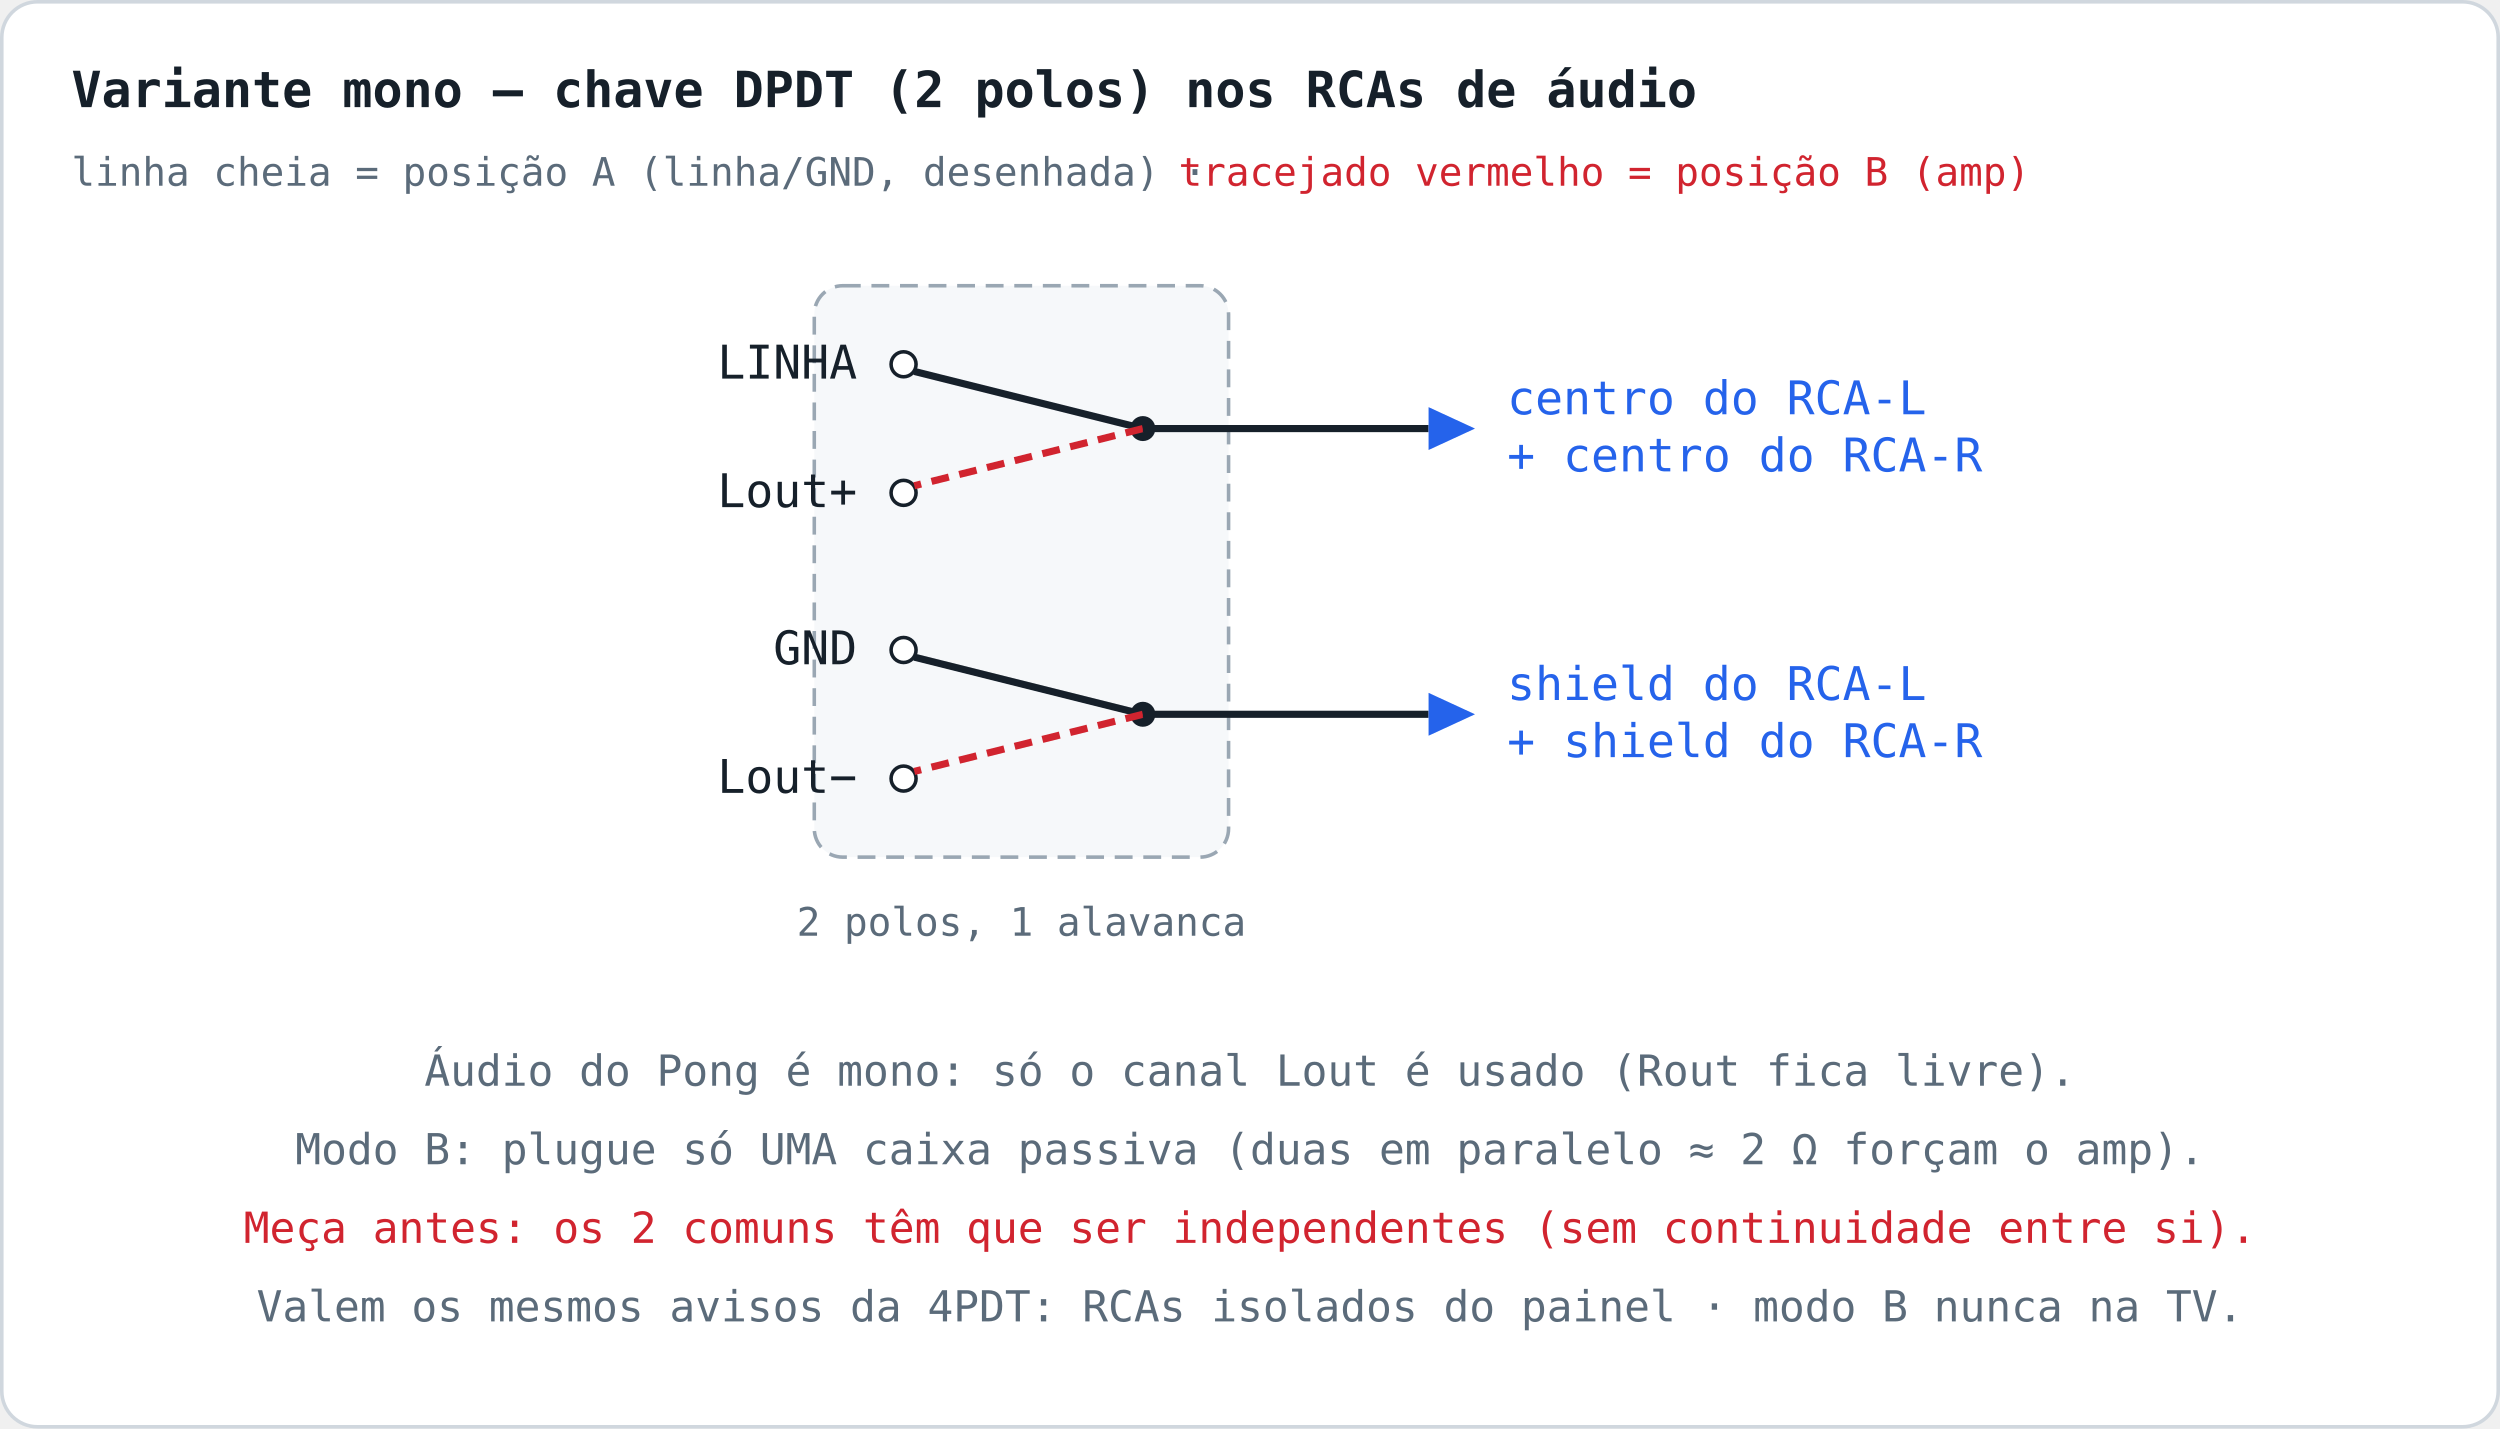
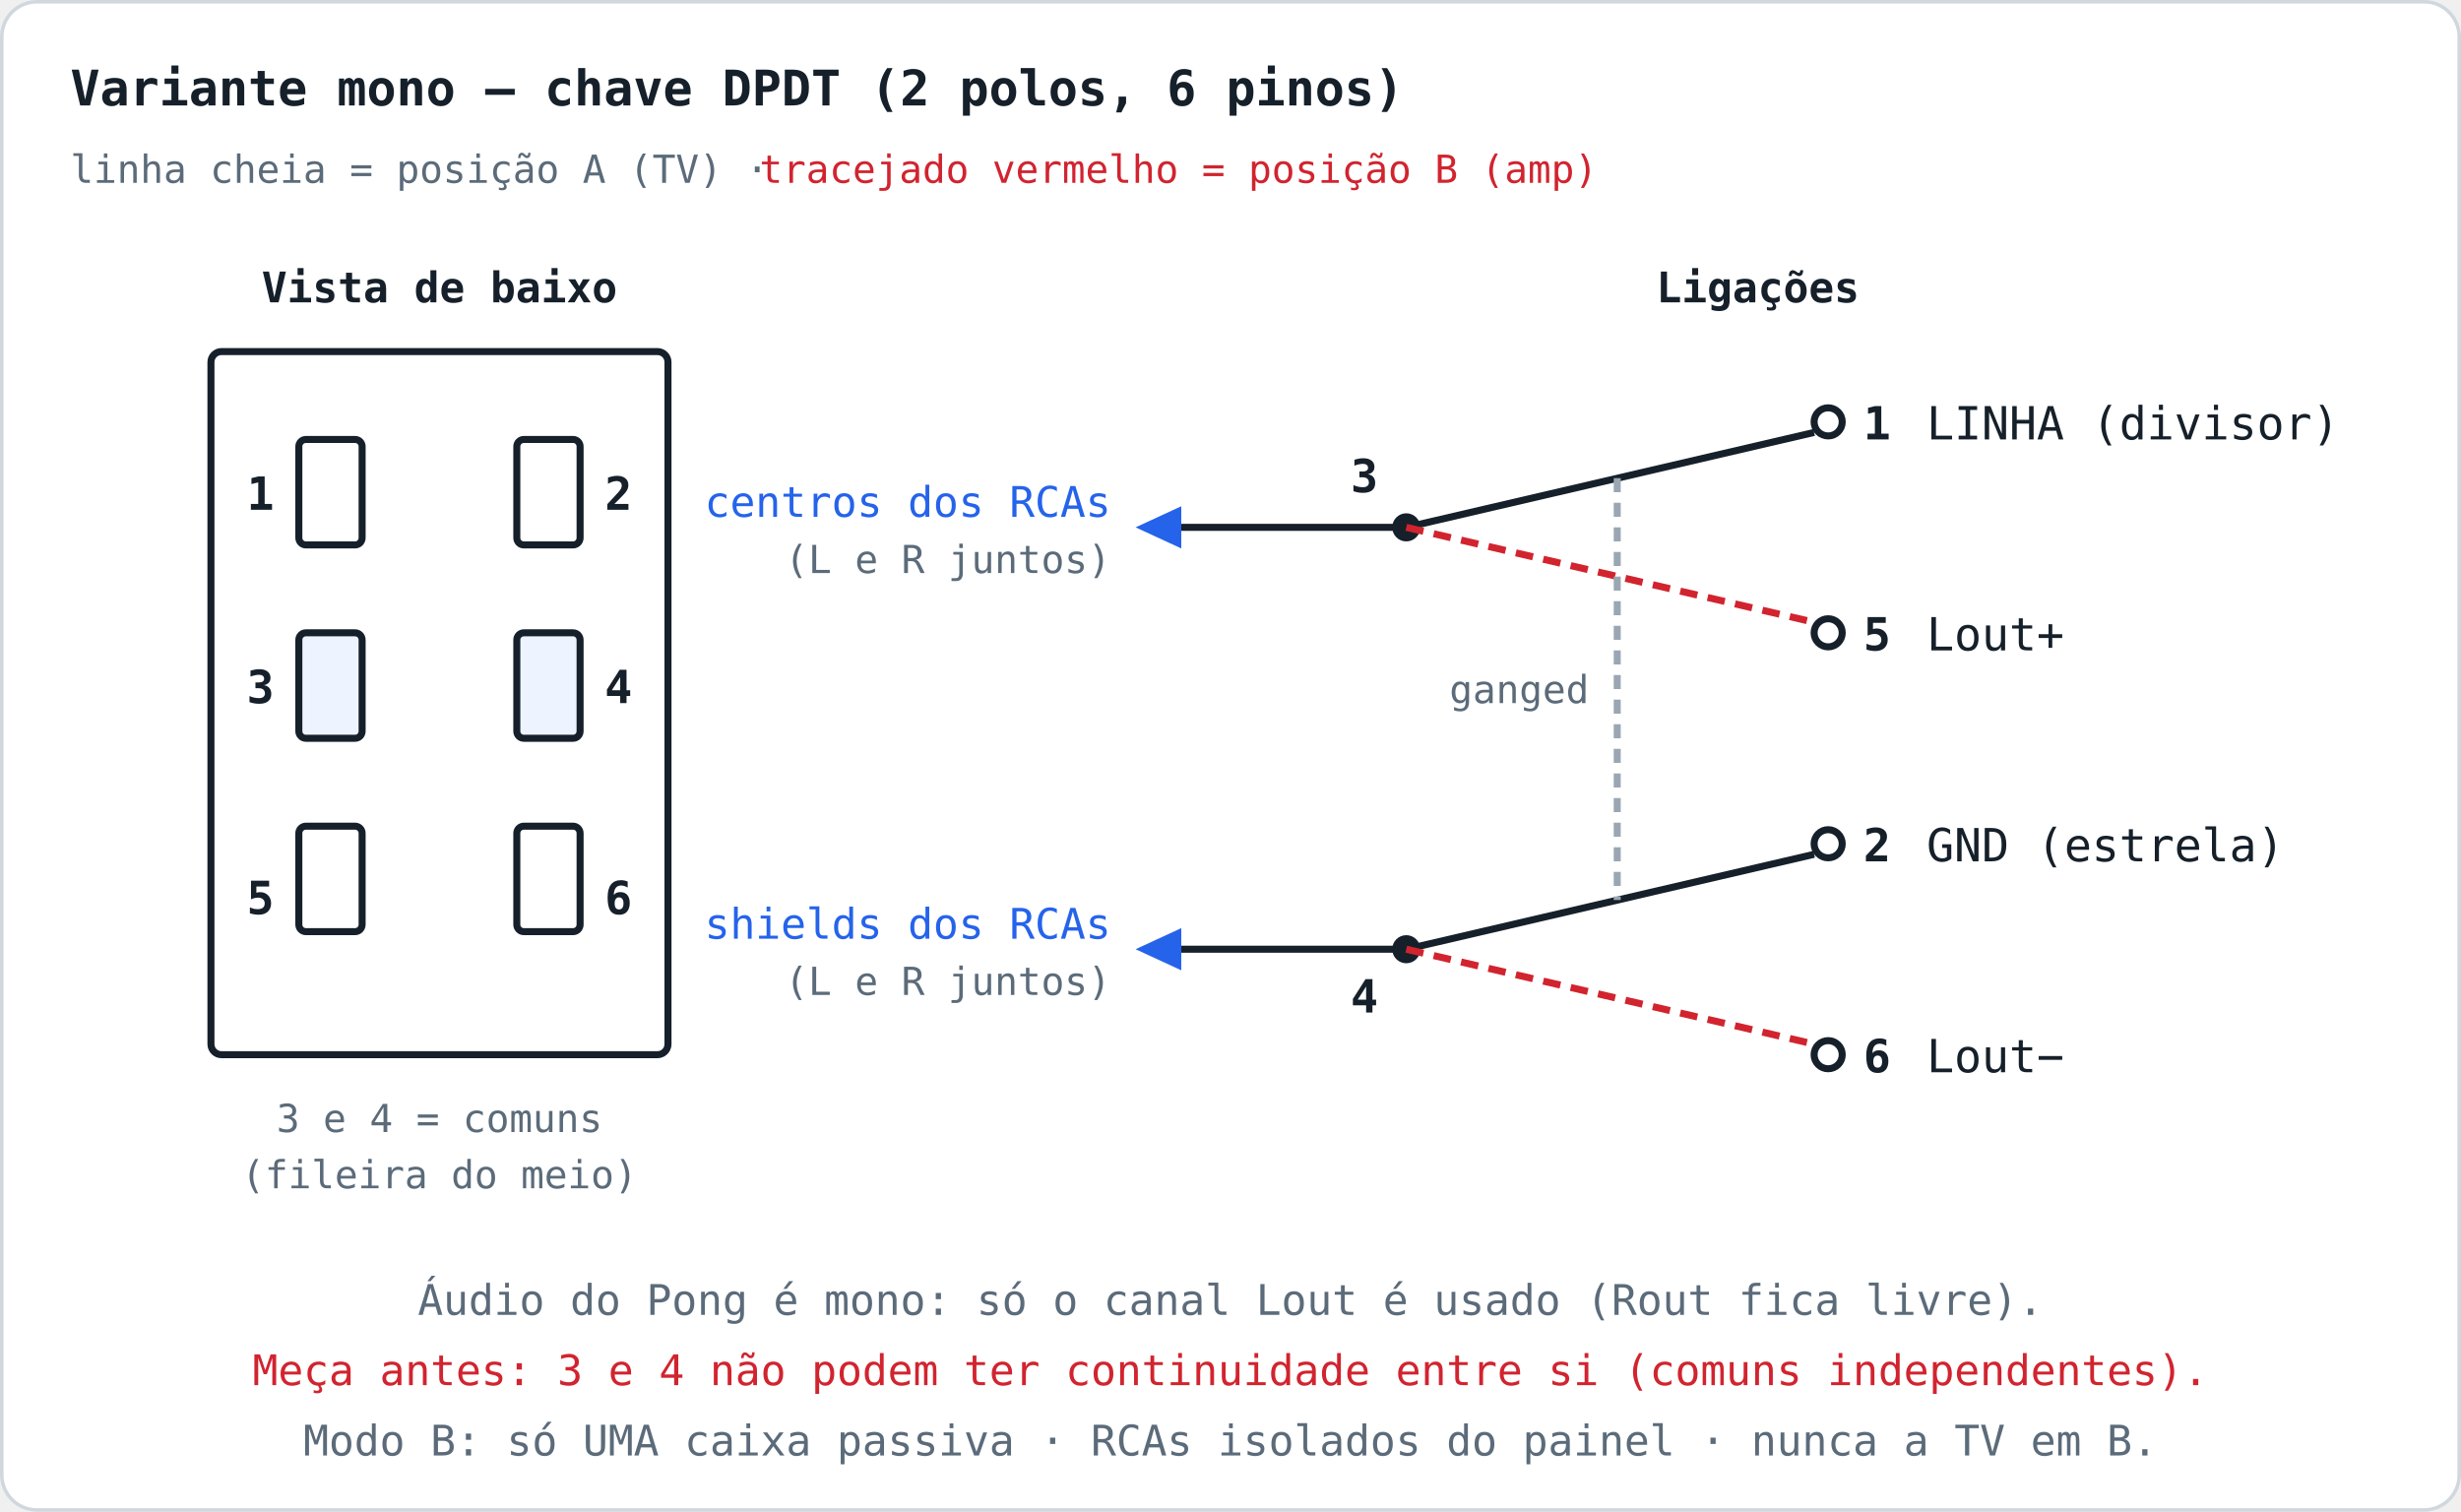
- <svg xmlns="http://www.w3.org/2000/svg" viewBox="0 0 700 400" font-family="ui-monospace, SFMono-Regular, Menlo, Consolas, monospace" font-size="13">
-   <rect x="0.5" y="0.5" width="699" height="399" rx="10" fill="#ffffff" stroke="#d0d7de" />
-   <text x="20" y="30" font-size="14" font-weight="bold" fill="#16202a">Variante mono — chave DPDT (2 polos) nos RCAs de áudio</text>
-   <text x="20" y="52" fill="#5b6b7a" font-size="11">linha cheia = posição A (linha/GND, desenhada) ·</text>
-   <text x="330" y="52" fill="#d1242f" font-size="11">tracejado vermelho = posição B (amp)</text>
-   <rect x="228" y="80" width="116" height="160" rx="8" fill="#f6f8fa" stroke="#9aa7b3" stroke-dasharray="5 3" />
-   <circle cx="253" cy="102" r="3.5" fill="#ffffff" stroke="#16202a" />
-   <circle cx="253" cy="138" r="3.5" fill="#ffffff" stroke="#16202a" />
-   <circle cx="320" cy="120" r="3.5" fill="#16202a" />
-   <line x1="320" y1="120" x2="256" y2="104" stroke="#16202a" stroke-width="2" />
-   <line x1="320" y1="120" x2="256" y2="136" stroke="#d1242f" stroke-width="2" stroke-dasharray="5 3" />
-   <text x="240" y="106" text-anchor="end" fill="#16202a">LINHA</text>
-   <text x="240" y="142" text-anchor="end" fill="#16202a">Lout+</text>
-   <line x1="320" y1="120" x2="400" y2="120" stroke="#16202a" stroke-width="2" />
-   <polygon points="400,114 413,120 400,126" fill="#2563eb" />
-   <text x="422" y="116" fill="#2563eb">centro do RCA-L</text>
-   <text x="422" y="132" fill="#2563eb">+ centro do RCA-R</text>
-   <circle cx="253" cy="182" r="3.5" fill="#ffffff" stroke="#16202a" />
-   <circle cx="253" cy="218" r="3.5" fill="#ffffff" stroke="#16202a" />
-   <circle cx="320" cy="200" r="3.5" fill="#16202a" />
-   <line x1="320" y1="200" x2="256" y2="184" stroke="#16202a" stroke-width="2" />
-   <line x1="320" y1="200" x2="256" y2="216" stroke="#d1242f" stroke-width="2" stroke-dasharray="5 3" />
-   <text x="240" y="186" text-anchor="end" fill="#16202a">GND</text>
-   <text x="240" y="222" text-anchor="end" fill="#16202a">Lout−</text>
-   <line x1="320" y1="200" x2="400" y2="200" stroke="#16202a" stroke-width="2" />
-   <polygon points="400,194 413,200 400,206" fill="#2563eb" />
-   <text x="422" y="196" fill="#2563eb">shield do RCA-L</text>
-   <text x="422" y="212" fill="#2563eb">+ shield do RCA-R</text>
-   <text x="286" y="262" text-anchor="middle" fill="#5b6b7a" font-size="11">2 polos, 1 alavanca</text>
-   <text x="350" y="304" text-anchor="middle" fill="#5b6b7a" font-size="12">Áudio do Pong é mono: só o canal Lout é usado (Rout fica livre).</text>
-   <text x="350" y="326" text-anchor="middle" fill="#5b6b7a" font-size="12">Modo B: plugue só UMA caixa passiva (duas em paralelo ≈ 2 Ω forçam o amp).</text>
-   <text x="350" y="348" text-anchor="middle" fill="#d1242f" font-size="12">Meça antes: os 2 comuns têm que ser independentes (sem continuidade entre si).</text>
-   <text x="350" y="370" text-anchor="middle" fill="#5b6b7a" font-size="12">Valem os mesmos avisos da 4PDT: RCAs isolados do painel · modo B nunca na TV.</text>
+ <svg xmlns="http://www.w3.org/2000/svg" viewBox="0 0 700 430" font-family="ui-monospace, SFMono-Regular, Menlo, Consolas, monospace" font-size="13">
+   <rect x="0.5" y="0.5" width="699" height="429" rx="10" fill="#ffffff" stroke="#d0d7de" />
+   <text x="20" y="30" font-size="14" font-weight="bold" fill="#16202a">Variante mono — chave DPDT (2 polos, 6 pinos)</text>
+   <text x="20" y="52" fill="#5b6b7a" font-size="11">linha cheia = posição A (TV) ·</text>
+   <text x="216" y="52" fill="#d1242f" font-size="11">tracejado vermelho = posição B (amp)</text>
+   <text x="125" y="86" text-anchor="middle" fill="#16202a" font-weight="bold" font-size="12">Vista de baixo</text>
+   <rect x="60" y="100" width="130" height="200" rx="3" fill="#ffffff" stroke="#16202a" stroke-width="2" />
+   <rect x="85" y="125" width="18" height="30" rx="2" fill="#ffffff" stroke="#16202a" stroke-width="2" />
+   <rect x="147" y="125" width="18" height="30" rx="2" fill="#ffffff" stroke="#16202a" stroke-width="2" />
+   <rect x="85" y="180" width="18" height="30" rx="2" fill="#eef4ff" stroke="#16202a" stroke-width="2" />
+   <rect x="147" y="180" width="18" height="30" rx="2" fill="#eef4ff" stroke="#16202a" stroke-width="2" />
+   <rect x="85" y="235" width="18" height="30" rx="2" fill="#ffffff" stroke="#16202a" stroke-width="2" />
+   <rect x="147" y="235" width="18" height="30" rx="2" fill="#ffffff" stroke="#16202a" stroke-width="2" />
+   <g font-weight="bold" fill="#16202a">
+     <text x="78" y="145" text-anchor="end">1</text>
+     <text x="172" y="145">2</text>
+     <text x="78" y="200" text-anchor="end">3</text>
+     <text x="172" y="200">4</text>
+     <text x="78" y="260" text-anchor="end">5</text>
+     <text x="172" y="260">6</text>
+   </g>
+   <text x="125" y="322" text-anchor="middle" fill="#5b6b7a" font-size="11">3 e 4 = comuns</text>
+   <text x="125" y="338" text-anchor="middle" fill="#5b6b7a" font-size="11">(fileira do meio)</text>
+   <text x="500" y="86" text-anchor="middle" fill="#16202a" font-weight="bold" font-size="12">Ligações</text>
+   <circle cx="520" cy="120" r="4" fill="#ffffff" stroke="#16202a" stroke-width="2" />
+   <circle cx="520" cy="180" r="4" fill="#ffffff" stroke="#16202a" stroke-width="2" />
+   <circle cx="520" cy="240" r="4" fill="#ffffff" stroke="#16202a" stroke-width="2" />
+   <circle cx="520" cy="300" r="4" fill="#ffffff" stroke="#16202a" stroke-width="2" />
+   <g font-weight="bold" fill="#16202a">
+     <text x="530" y="125">1</text>
+     <text x="530" y="185">5</text>
+     <text x="530" y="245">2</text>
+     <text x="530" y="305">6</text>
+   </g>
+   <g fill="#16202a">
+     <text x="548" y="125">LINHA (divisor)</text>
+     <text x="548" y="185">Lout+</text>
+     <text x="548" y="245">GND (estrela)</text>
+     <text x="548" y="305">Lout−</text>
+   </g>
+   <circle cx="400" cy="150" r="4" fill="#16202a" />
+   <circle cx="400" cy="270" r="4" fill="#16202a" />
+   <text x="392" y="140" text-anchor="end" font-weight="bold" fill="#16202a">3</text>
+   <text x="392" y="288" text-anchor="end" font-weight="bold" fill="#16202a">4</text>
+   <g stroke="#16202a" stroke-width="2" fill="none">
+     <line x1="400" y1="150" x2="336" y2="150" />
+     <line x1="400" y1="270" x2="336" y2="270" />
+   </g>
+   <polygon points="336,144 323,150 336,156" fill="#2563eb" />
+   <polygon points="336,264 323,270 336,276" fill="#2563eb" />
+   <text x="316" y="147" text-anchor="end" fill="#2563eb" font-size="12">centros dos RCAs</text>
+   <text x="316" y="163" text-anchor="end" fill="#5b6b7a" font-size="11">(L e R juntos)</text>
+   <text x="316" y="267" text-anchor="end" fill="#2563eb" font-size="12">shields dos RCAs</text>
+   <text x="316" y="283" text-anchor="end" fill="#5b6b7a" font-size="11">(L e R juntos)</text>
+   <line x1="400" y1="150" x2="516" y2="123" stroke="#16202a" stroke-width="2" />
+   <line x1="400" y1="150" x2="516" y2="177" stroke="#d1242f" stroke-width="2" stroke-dasharray="5 3" />
+   <line x1="400" y1="270" x2="516" y2="243" stroke="#16202a" stroke-width="2" />
+   <line x1="400" y1="270" x2="516" y2="297" stroke="#d1242f" stroke-width="2" stroke-dasharray="5 3" />
+   <line x1="460" y1="136" x2="460" y2="256" stroke="#9aa7b3" stroke-width="2" stroke-dasharray="4 3" />
+   <text x="452" y="200" text-anchor="end" fill="#5b6b7a" font-size="11">ganged</text>
+   <text x="350" y="374" text-anchor="middle" fill="#5b6b7a" font-size="12">Áudio do Pong é mono: só o canal Lout é usado (Rout fica livre).</text>
+   <text x="350" y="394" text-anchor="middle" fill="#d1242f" font-size="12">Meça antes: 3 e 4 não podem ter continuidade entre si (comuns independentes).</text>
+   <text x="350" y="414" text-anchor="middle" fill="#5b6b7a" font-size="12">Modo B: só UMA caixa passiva · RCAs isolados do painel · nunca a TV em B.</text>
</svg>
